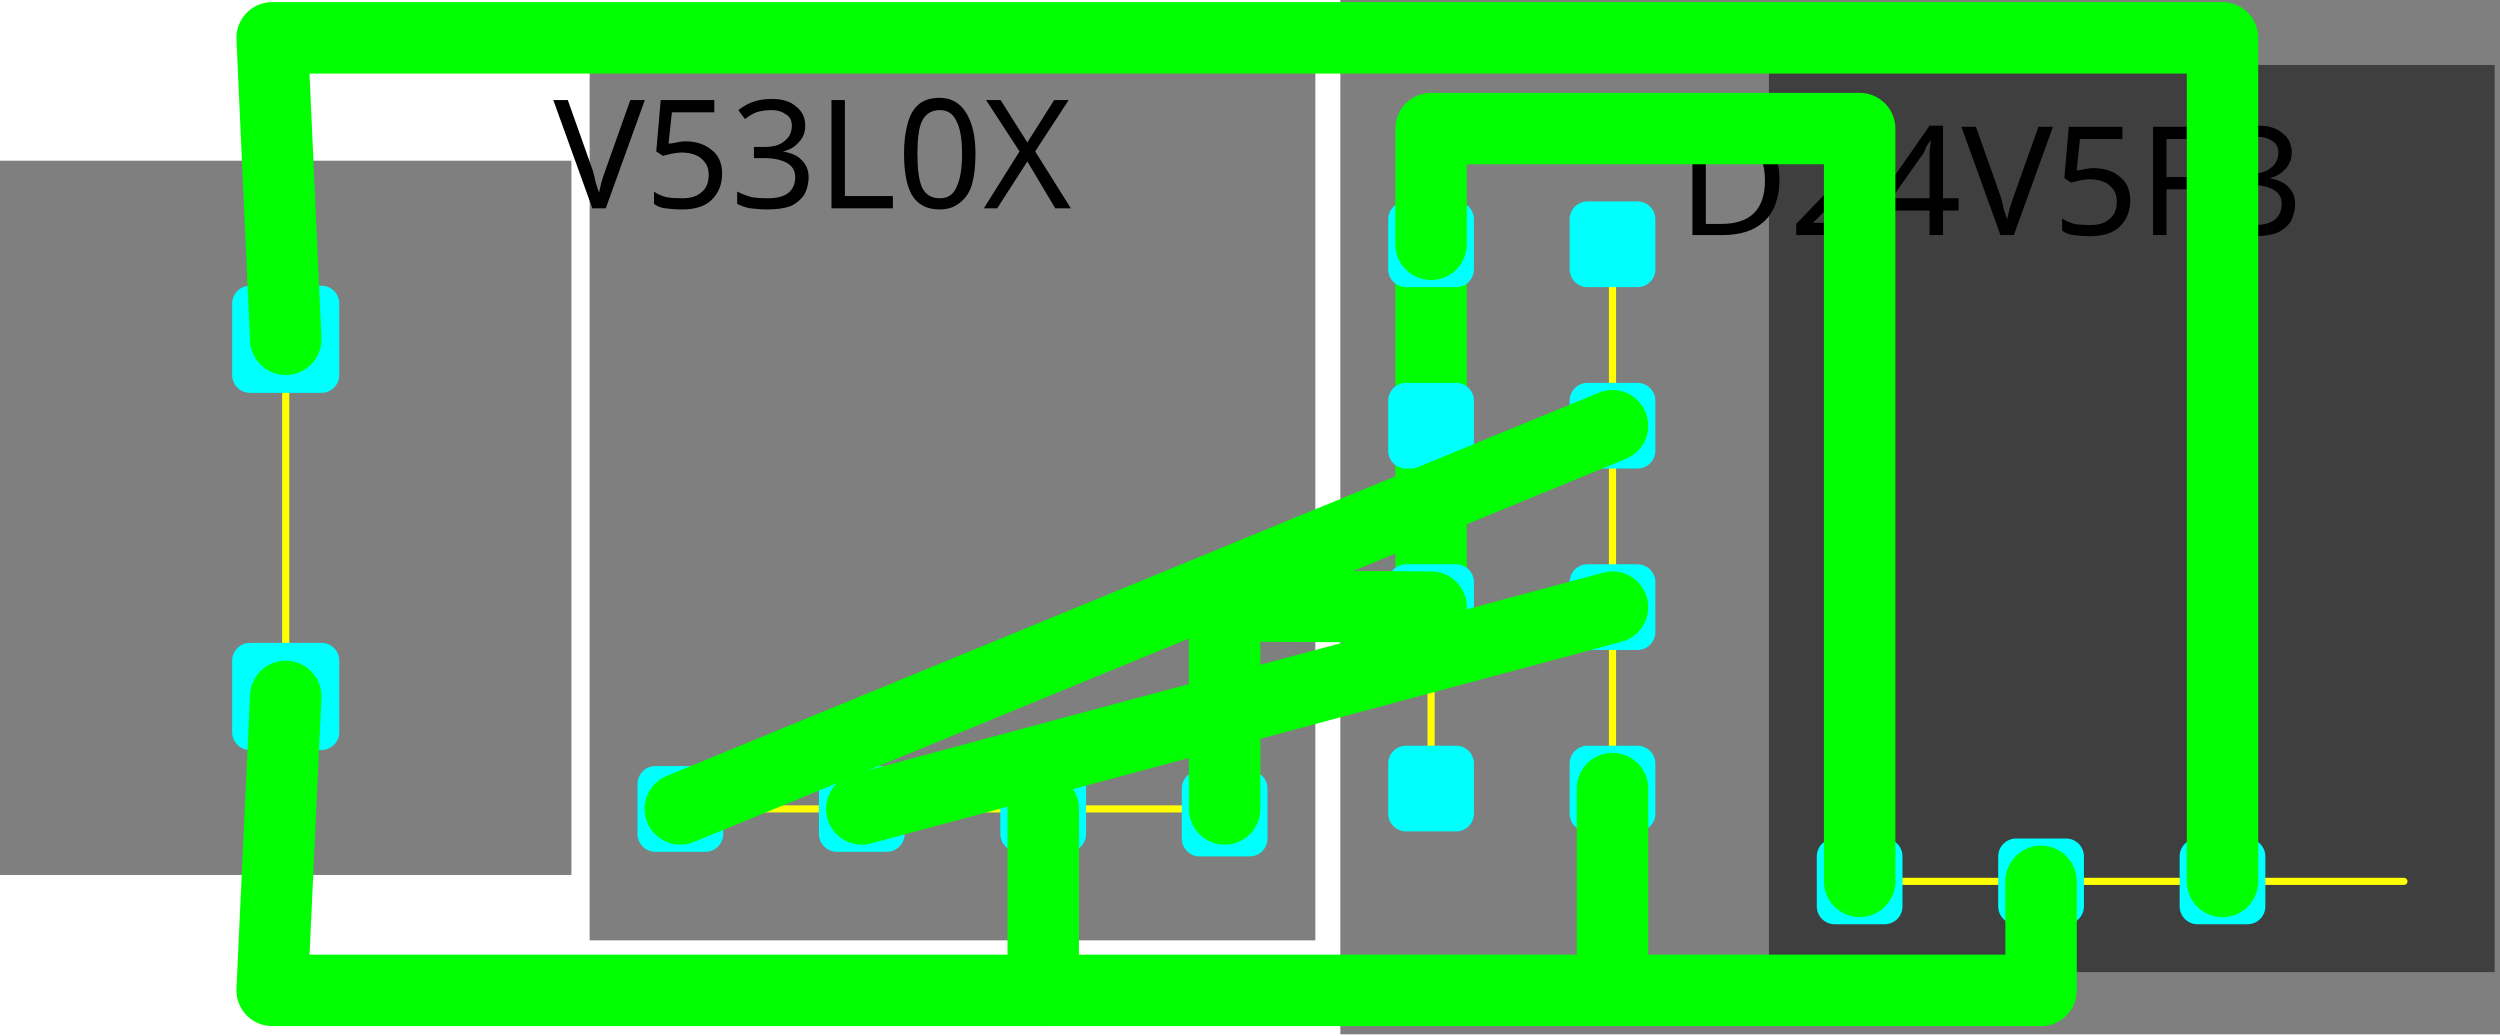
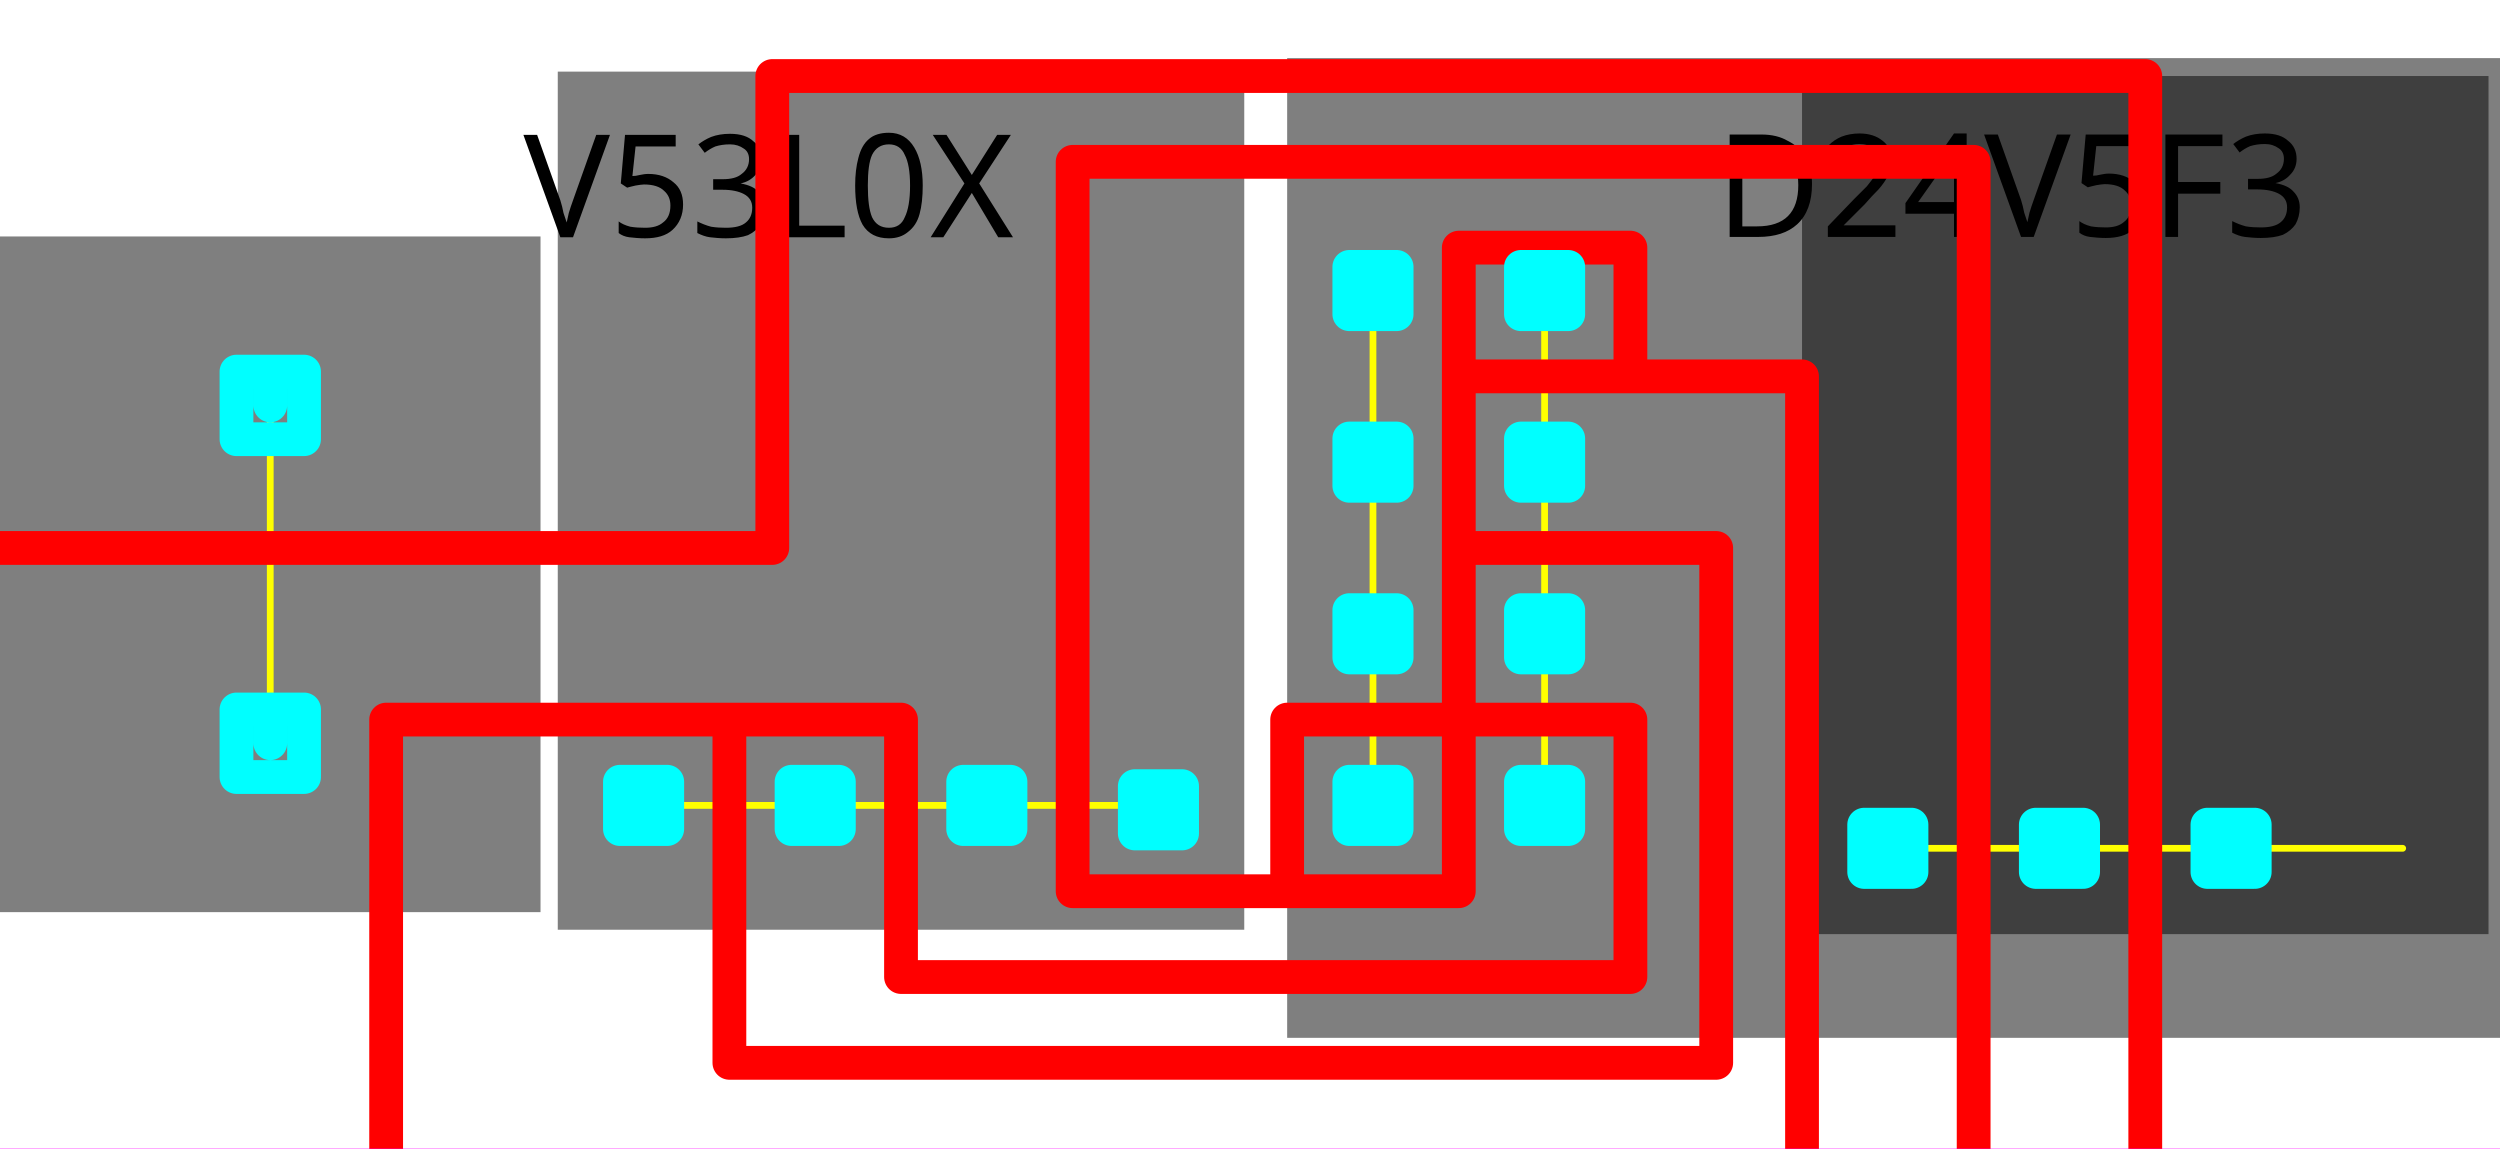
- <svg xmlns="http://www.w3.org/2000/svg" width="35mm" height="14.5mm" viewBox="0 0 35 14.5" version="1.1" id="svg926">
+ <svg xmlns="http://www.w3.org/2000/svg" width="37mm" height="17mm" viewBox="0 0 37 17" version="1.1" id="svg926">
  <defs id="defs920" />
-   <g id="layer6" style="display:inline;opacity:1" transform="translate(-8.105003,19.26498)">
-     <g transform="rotate(-180,23.23,-11.52249)" style="display:inline;opacity:1" id="layer6-2">
+   <g id="layer6" style="display:inline;opacity:1" transform="translate(-8.105003,21.76498)">
+     <g transform="rotate(-180,23.3725,-12.33249)" style="display:inline;opacity:1" id="layer6-2">
      <g id="g832">
        <rect y="-5.16" x="-18.26" height="24.75" width="14.5" id="rect934" style="opacity:1;fill:#000000;fill-opacity:0.502;fill-rule:evenodd;stroke:none;stroke-width:1;stroke-linecap:round;stroke-linejoin:round;stroke-miterlimit:4;stroke-dasharray:none;stroke-dashoffset:0;stroke-opacity:1" transform="matrix(0,1,1,0,0,0)" />
        <text xml:space="preserve" style="font-style:normal;font-variant:normal;font-weight:normal;font-stretch:normal;font-size:4.233px;line-height:125%;font-family:Raleway;-inkscape-font-specification:'Raleway, Normal';font-variant-ligatures:normal;font-variant-caps:normal;font-variant-numeric:normal;font-feature-settings:normal;text-align:center;letter-spacing:0px;word-spacing:0px;writing-mode:lr-tb;text-anchor:middle;fill:#000000;fill-opacity:1;stroke:none;stroke-width:0.265px;stroke-linecap:butt;stroke-linejoin:miter;stroke-opacity:1" x="10.863" y="-1.306" id="text892" transform="rotate(-90)">
          <tspan id="tspan890" x="10.863" y="-1.306" style="font-style:normal;font-variant:normal;font-weight:normal;font-stretch:normal;font-size:4.233px;font-family:Raleway;-inkscape-font-specification:'Raleway, Normal';font-variant-ligatures:normal;font-variant-caps:normal;font-variant-numeric:normal;font-feature-settings:normal;text-align:center;writing-mode:lr-tb;text-anchor:middle;stroke-width:0.265px">ESP-01</tspan>
        </text>
        <path style="opacity:1;fill:none;fill-opacity:0.502;fill-rule:evenodd;stroke:#ffff00;stroke-width:0.1;stroke-linecap:round;stroke-linejoin:round;stroke-miterlimit:4;stroke-dasharray:none;stroke-dashoffset:0;stroke-opacity:1" d="m 18.32,-14.82 v 2.54 2.54 2.54" id="path822" />
        <path id="path824" d="m 15.78,-14.82 v 2.54 2.54 2.54" style="opacity:1;fill:none;fill-opacity:0.502;fill-rule:evenodd;stroke:#ffff00;stroke-width:0.1;stroke-linecap:round;stroke-linejoin:round;stroke-miterlimit:4;stroke-dasharray:none;stroke-dashoffset:0;stroke-opacity:1" />
        <rect transform="matrix(0,1,1,0,0,0)" style="opacity:1;fill:#000000;fill-opacity:0.502;fill-rule:evenodd;stroke:none;stroke-width:1;stroke-linecap:round;stroke-linejoin:round;stroke-miterlimit:4;stroke-dasharray:none;stroke-dashoffset:0;stroke-opacity:1" id="rect822" width="14.5" height="6" x="-18.26" y="-5.16" />
      </g>
    </g>
-     <g transform="rotate(-90,-55.96434,75.22599)" id="layer1">
+     <g transform="rotate(-90,-56.58934,74.60099)" id="layer1">
      <rect y="139.295" x="26.277" height="8" width="10" id="rect817" style="opacity:1;fill:#000000;fill-opacity:0.502;fill-rule:evenodd;stroke:none;stroke-width:0.5;stroke-linecap:round;stroke-linejoin:round;stroke-miterlimit:4;stroke-dasharray:none;stroke-dashoffset:0;stroke-opacity:1" />
      <path id="path818" d="m 28.777,143.295 h 5" style="opacity:1;fill:none;fill-opacity:0.502;fill-rule:evenodd;stroke:#ffff00;stroke-width:0.1;stroke-linecap:round;stroke-linejoin:round;stroke-miterlimit:4;stroke-dasharray:none;stroke-dashoffset:0;stroke-opacity:1" />
    </g>
-     <g transform="translate(20.17001,-107.0755)" id="layer1-3">
+     <g transform="translate(22.07501,-109.36)" id="layer1-3">
      <rect y="88.72" x="12.7" height="12.7" width="10.16" id="rect817-9" style="opacity:1;fill:#000000;fill-opacity:0.502;fill-rule:evenodd;stroke:none;stroke-width:0.1;stroke-linecap:round;stroke-linejoin:round;stroke-miterlimit:4;stroke-dasharray:none;stroke-dashoffset:0;stroke-opacity:1" />
      <path id="path831" d="m 13.97,100.15 h 2.54 2.54 2.54" style="opacity:1;fill:none;fill-opacity:0.502;fill-rule:evenodd;stroke:#ffff00;stroke-width:0.1;stroke-linecap:round;stroke-linejoin:round;stroke-miterlimit:4;stroke-dasharray:none;stroke-dashoffset:0;stroke-opacity:1" />
      <text id="text835" y="91.103" x="17.734" style="font-style:normal;font-variant:normal;font-weight:normal;font-stretch:normal;font-size:2.117px;line-height:125%;font-family:Raleway;-inkscape-font-specification:'Raleway, Normal';font-variant-ligatures:normal;font-variant-caps:normal;font-variant-numeric:normal;font-feature-settings:normal;text-align:center;letter-spacing:0px;word-spacing:0px;writing-mode:lr-tb;text-anchor:middle;fill:#000000;fill-opacity:1;stroke:none;stroke-width:0.265px;stroke-linecap:butt;stroke-linejoin:miter;stroke-opacity:1" xml:space="preserve">
        <tspan style="font-style:normal;font-variant:normal;font-weight:normal;font-stretch:normal;font-size:2.117px;font-family:Raleway;-inkscape-font-specification:'Raleway, Normal';font-variant-ligatures:normal;font-variant-caps:normal;font-variant-numeric:normal;font-feature-settings:normal;text-align:center;writing-mode:lr-tb;text-anchor:middle;stroke-width:0.265px" y="91.103" x="17.734" id="tspan833">D24V5F3</tspan>
      </text>
    </g>
-     <g id="g1073" transform="translate(15.82,-5.449995)">
+     <g id="g1073" transform="translate(15.82,-7.354996)">
      <rect style="opacity:1;fill:#000000;fill-opacity:0.502;fill-rule:evenodd;stroke:none;stroke-width:1;stroke-linecap:round;stroke-linejoin:round;stroke-miterlimit:4;stroke-dasharray:none;stroke-dashoffset:0;stroke-opacity:1" id="rect853" width="10.16" height="12.7" x="0.54" y="-13.35" />
      <text id="text1056" y="-10.902" x="5.587" style="font-style:normal;font-variant:normal;font-weight:normal;font-stretch:normal;font-size:2.117px;line-height:125%;font-family:Raleway;-inkscape-font-specification:'Raleway, Normal';font-variant-ligatures:normal;font-variant-caps:normal;font-variant-numeric:normal;font-feature-settings:normal;text-align:center;letter-spacing:0px;word-spacing:0px;writing-mode:lr-tb;text-anchor:middle;fill:#000000;fill-opacity:1;stroke:none;stroke-width:0.265px;stroke-linecap:butt;stroke-linejoin:miter;stroke-opacity:1" xml:space="preserve">
        <tspan style="font-style:normal;font-variant:normal;font-weight:normal;font-stretch:normal;font-size:2.117px;font-family:Raleway;-inkscape-font-specification:'Raleway, Normal';font-variant-ligatures:normal;font-variant-caps:normal;font-variant-numeric:normal;font-feature-settings:normal;text-align:center;writing-mode:lr-tb;text-anchor:middle;stroke-width:0.265px" y="-10.902" x="5.587" id="tspan1054">V53L0X</tspan>
      </text>
      <path id="path1063" d="m 9.43,-2.49 h -2.54 -2.54 -2.54" style="display:inline;opacity:1;fill:none;fill-opacity:0.502;fill-rule:evenodd;stroke:#ffff00;stroke-width:0.1;stroke-linecap:round;stroke-linejoin:round;stroke-miterlimit:4;stroke-dasharray:none;stroke-dashoffset:0;stroke-opacity:1" />
    </g>
  </g>
-   <g id="layer7" style="display:inline" transform="translate(-8.105003,19.26498)" />
-   <g id="layer2">
-     <path style="opacity:1;fill:none;fill-opacity:0.502;fill-rule:evenodd;stroke:#00ff00;stroke-width:1;stroke-linecap:round;stroke-linejoin:round;stroke-miterlimit:4;stroke-dasharray:none;stroke-dashoffset:0;stroke-opacity:1" d="M 20.035,3.42 V 8.5" id="path1076" />
+   <g id="layer2" style="display:none" transform="translate(0,2.499999)">
+     <path style="opacity:1;fill:none;fill-opacity:0.502;fill-rule:evenodd;stroke:#00ff00;stroke-width:1;stroke-linecap:round;stroke-linejoin:round;stroke-miterlimit:4;stroke-dasharray:none;stroke-dashoffset:0;stroke-opacity:1" d="M 20.035,2.395 V 7.475" id="path1076" />
+     <path style="display:inline;opacity:1;fill:none;fill-opacity:0.502;fill-rule:evenodd;stroke:#00ff00;stroke-width:1;stroke-linecap:round;stroke-linejoin:round;stroke-miterlimit:4;stroke-dasharray:none;stroke-dashoffset:0;stroke-opacity:1" d="m 27.94,10.055 -10e-7,-9.289 -7.905,0.009 V 2.395" id="path1082" />
+     <path style="display:inline;opacity:1;fill:none;fill-opacity:0.502;fill-rule:evenodd;stroke:#00ff00;stroke-width:1;stroke-linecap:round;stroke-linejoin:round;stroke-miterlimit:4;stroke-dasharray:none;stroke-dashoffset:0;stroke-opacity:1" d="m 33.02,10.055 10e-7,-11.829 -29.21,0.009 0.19,5.265" id="path1084" />
+     <path style="display:inline;opacity:1;fill:none;fill-opacity:0.502;fill-rule:evenodd;stroke:#00ff00;stroke-width:1;stroke-linecap:round;stroke-linejoin:round;stroke-miterlimit:4;stroke-dasharray:none;stroke-dashoffset:0;stroke-opacity:1" d="M 17.145,9.485 V 7.456 l 2.89,0.019" id="path1090" />
+     <path style="display:inline;opacity:1;fill:none;fill-opacity:0.502;fill-rule:evenodd;stroke:#00ff00;stroke-width:1;stroke-linecap:round;stroke-linejoin:round;stroke-miterlimit:4;stroke-dasharray:none;stroke-dashoffset:0;stroke-opacity:1" d="M 9.525,10.3 10.16,13.475 H 26.035 V 5.22 L 22.575,3.705" id="path883" />
+     <path style="display:inline;opacity:1;fill:none;fill-opacity:0.502;fill-rule:evenodd;stroke:#00ff00;stroke-width:1;stroke-linecap:round;stroke-linejoin:round;stroke-miterlimit:4;stroke-dasharray:none;stroke-dashoffset:0;stroke-opacity:1" d="M 30.48,10.055 V -0.504 l -15.875,0.009 V 10.3" id="path885" />
+     <path style="display:inline;opacity:1;fill:none;fill-opacity:0.502;fill-rule:evenodd;stroke:#00ff00;stroke-width:1;stroke-linecap:round;stroke-linejoin:round;stroke-miterlimit:4;stroke-dasharray:none;stroke-dashoffset:0;stroke-opacity:1" d="M 14.605,7.76 H 4.445 l -0.445,0.965" id="path887" />
+     <path style="display:inline;opacity:1;fill:none;fill-opacity:0.502;fill-rule:evenodd;stroke:#00ff00;stroke-width:1;stroke-linecap:round;stroke-linejoin:round;stroke-miterlimit:4;stroke-dasharray:none;stroke-dashoffset:0;stroke-opacity:1" d="m 14.605,9.07 0.05,1.865 h 7.92 V 8.785" id="path879" />
+     <path style="display:inline;opacity:1;fill:none;fill-opacity:0.502;fill-rule:evenodd;stroke:#00ff00;stroke-width:1;stroke-linecap:round;stroke-linejoin:round;stroke-miterlimit:4;stroke-dasharray:none;stroke-dashoffset:0;stroke-opacity:1" d="m 12.065,10.3 v 1.905 l 12.065,1e-6 V 7.76 L 22.575,6.245" id="path881" />
  </g>
-   <g id="layer4" style="display:inline" transform="translate(-8.105003,19.26498)">
+   <g id="layer7" style="display:inline" transform="translate(-8.105003,21.76498)">
+     <path id="path913" style="opacity:1;fill:none;fill-opacity:0.502;fill-rule:evenodd;stroke:#ff0000;stroke-width:0.5;stroke-linecap:round;stroke-linejoin:round;stroke-miterlimit:4;stroke-dasharray:none;stroke-dashoffset:0;stroke-opacity:1" d="m 29.695,-11.115 h -2.54 v 2.54 m 2.54,-7.62 v -1.905 h 2.54 v 1.905 m -2.54,2.54 v -2.54 h 5.08 v 12.065 m -5.08,-6.985 1e-6,-2.54 h 3.81 l -10e-7,7.62 h -14.605 v -5.08 m 18.415,6.985 V -19.37 l -13.335,10e-7 v 10.795 h 5.715 v -2.54 h 2.54 l 1e-6,3.81 -10.795,-2e-7 v -3.81 h -7.62 v 6.985 M 7.47,-13.655 H 19.535 v -6.985 h 20.32 v 16.51" />
+   </g>
+   <g id="layer4" style="display:inline" transform="translate(-8.105003,21.76498)">
    <g id="g940" transform="translate(3.405002,-9.134995)" style="stroke:#00ffff;stroke-opacity:1" />
    <g id="g1229" transform="rotate(-180,36.2725,8.835006)" style="stroke:#00ffff;stroke-opacity:1" />
    <g id="g942" transform="rotate(-90,11.72751,4.247507)" style="stroke:#00ffff;stroke-opacity:1" />
    <g transform="rotate(-180,31.22625,8.835006)" id="g915" style="stroke:#00ffff;stroke-opacity:1" />
    <g id="g924" transform="rotate(-180,26.18,8.835006)" style="stroke:#00ffff;stroke-opacity:1" />
    <g transform="translate(19.24001,1.37501)" id="g941" style="stroke:#00ffff;stroke-opacity:1" />
    <g id="g925" style="stroke:#00ffff;stroke-opacity:1">
      <g transform="rotate(-90,22.0375,-8.9375)" id="g954" style="stroke:#00ffff;stroke-opacity:1" />
      <g id="g964" transform="rotate(-90,23.3075,-10.2075)" style="stroke:#00ffff;stroke-opacity:1" />
    </g>
    <g id="g1033" transform="translate(-0.2700745,-0.1467824)" style="stroke:#00ffff;stroke-opacity:1" />
-     <g id="g906" transform="rotate(-90,-1.277487,5.852526)">
+     <g id="g906" transform="rotate(-90,-1.902492,5.227521)">
      <path style="opacity:1;fill:none;fill-opacity:1;fill-rule:evenodd;stroke:#00ffff;stroke-width:0.5;stroke-linecap:round;stroke-linejoin:round;stroke-miterlimit:4;stroke-dasharray:none;stroke-dashoffset:0;stroke-opacity:1" d="m 19.09,19.235 h 0.5 v -0.5 h -1 v 1 h 1 v -0.5" id="path909" />
      <path style="opacity:1;fill:none;fill-opacity:1;fill-rule:evenodd;stroke:#00ffff;stroke-width:0.5;stroke-linecap:round;stroke-linejoin:round;stroke-miterlimit:4;stroke-dasharray:none;stroke-dashoffset:0;stroke-opacity:1" d="m 14.09,19.235 h 0.5 v -0.5 h -1 v 1 h 1 v -0.5" id="path911" />
    </g>
-     <g id="g858" transform="rotate(-180,35.295,-6.15274)">
+     <g id="g858" transform="rotate(-180,36.2475,-7.294986)">
      <path style="opacity:1;fill:#6f9090;fill-opacity:0.229;fill-rule:evenodd;stroke:#00ffff;stroke-width:0.5;stroke-linecap:round;stroke-linejoin:round;stroke-miterlimit:4;stroke-dasharray:none;stroke-dashoffset:0;stroke-opacity:1" d="m 31.37,-5.38 h -0.35 v 0.35 h 0.7 v -0.7 h -0.7 v 0.35" id="path910" />
      <path style="opacity:1;fill:#6f9090;fill-opacity:0.229;fill-rule:evenodd;stroke:#00ffff;stroke-width:0.5;stroke-linecap:round;stroke-linejoin:round;stroke-miterlimit:4;stroke-dasharray:none;stroke-dashoffset:0;stroke-opacity:1" d="m 36.45,-5.38 h -0.35 v 0.35 h 0.7 v -0.7 h -0.7 v 0.35" id="path912" />
      <path style="opacity:1;fill:#6f9090;fill-opacity:0.229;fill-rule:evenodd;stroke:#00ffff;stroke-width:0.5;stroke-linecap:round;stroke-linejoin:round;stroke-miterlimit:4;stroke-dasharray:none;stroke-dashoffset:0;stroke-opacity:1" d="m 33.91,-5.38 h -0.35 v 0.35 h 0.7 v -0.7 h -0.7 v 0.35" id="path914" />
    </g>
-     <g id="g930" transform="matrix(-1,0,0,1,57.89,-17.80001)">
+     <g id="g930" transform="matrix(-1,0,0,1,58.175,-19.42)">
      <path id="path1025" d="m 29.75,9.575 v 0.35 h 0.35 v -0.7 h -0.7 v 0.7 h 0.35" style="opacity:1;fill:none;fill-opacity:1;fill-rule:evenodd;stroke:#00ffff;stroke-width:0.5;stroke-linecap:round;stroke-linejoin:round;stroke-miterlimit:4;stroke-dasharray:none;stroke-dashoffset:0;stroke-opacity:1" />
      <path id="path1023" d="m 29.75,1.955 v 0.35 h 0.35 v -0.7 h -0.7 v 0.7 h 0.35" style="opacity:1;fill:none;fill-opacity:1;fill-rule:evenodd;stroke:#00ffff;stroke-width:0.5;stroke-linecap:round;stroke-linejoin:round;stroke-miterlimit:4;stroke-dasharray:none;stroke-dashoffset:0;stroke-opacity:1" />
      <path id="path1021" d="m 29.75,4.495 v 0.35 h 0.35 v -0.7 h -0.7 v 0.7 h 0.35" style="opacity:1;fill:none;fill-opacity:1;fill-rule:evenodd;stroke:#00ffff;stroke-width:0.5;stroke-linecap:round;stroke-linejoin:round;stroke-miterlimit:4;stroke-dasharray:none;stroke-dashoffset:0;stroke-opacity:1" />
      <path id="path1019" d="m 29.75,7.035 v 0.35 h 0.35 v -0.7 h -0.7 v 0.7 h 0.35" style="opacity:1;fill:none;fill-opacity:1;fill-rule:evenodd;stroke:#00ffff;stroke-width:0.5;stroke-linecap:round;stroke-linejoin:round;stroke-miterlimit:4;stroke-dasharray:none;stroke-dashoffset:0;stroke-opacity:1" />
      <path id="path1015" d="m 27.21,1.955 v 0.35 h 0.35 v -0.7 h -0.7 v 0.7 h 0.35" style="opacity:1;fill:none;fill-opacity:1;fill-rule:evenodd;stroke:#00ffff;stroke-width:0.5;stroke-linecap:round;stroke-linejoin:round;stroke-miterlimit:4;stroke-dasharray:none;stroke-dashoffset:0;stroke-opacity:1" />
      <path style="opacity:1;fill:#6f9090;fill-opacity:0.229;fill-rule:evenodd;stroke:#00ffff;stroke-width:0.5;stroke-linecap:round;stroke-linejoin:round;stroke-miterlimit:4;stroke-dasharray:none;stroke-dashoffset:0;stroke-opacity:1" d="m 27.21,4.495 h -0.35 v 0.35 h 0.7 v -0.7 h -0.7 v 0.35" id="path916" />
      <path id="path918" d="m 27.21,7.035 h -0.35 v 0.35 h 0.7 v -0.7 h -0.7 v 0.35" style="opacity:1;fill:#6f9090;fill-opacity:0.229;fill-rule:evenodd;stroke:#00ffff;stroke-width:0.5;stroke-linecap:round;stroke-linejoin:round;stroke-miterlimit:4;stroke-dasharray:none;stroke-dashoffset:0;stroke-opacity:1" />
      <path style="opacity:1;fill:#6f9090;fill-opacity:0.229;fill-rule:evenodd;stroke:#00ffff;stroke-width:0.5;stroke-linecap:round;stroke-linejoin:round;stroke-miterlimit:4;stroke-dasharray:none;stroke-dashoffset:0;stroke-opacity:1" d="m 27.21,9.575 h -0.35 v 0.35 h 0.7 v -0.7 h -0.7 v 0.35" id="path920" />
    </g>
-     <g transform="translate(-13.73999,-2.559996)" id="g866">
+     <g transform="translate(-13.73999,-4.464996)" id="g866">
      <path id="path860" d="m 31.37,-5.38 h -0.35 v 0.35 h 0.7 v -0.7 h -0.7 v 0.35" style="opacity:1;fill:#6f9090;fill-opacity:0.229;fill-rule:evenodd;stroke:#00ffff;stroke-width:0.5;stroke-linecap:round;stroke-linejoin:round;stroke-miterlimit:4;stroke-dasharray:none;stroke-dashoffset:0;stroke-opacity:1" />
      <path id="path862" d="m 36.45,-5.38 h -0.35 v 0.35 h 0.7 v -0.7 h -0.7 v 0.35" style="opacity:1;fill:#6f9090;fill-opacity:0.229;fill-rule:evenodd;stroke:#00ffff;stroke-width:0.5;stroke-linecap:round;stroke-linejoin:round;stroke-miterlimit:4;stroke-dasharray:none;stroke-dashoffset:0;stroke-opacity:1" />
      <path id="path864" d="m 33.91,-5.38 h -0.35 v 0.35 h 0.7 v -0.7 h -0.7 v 0.35" style="opacity:1;fill:#6f9090;fill-opacity:0.229;fill-rule:evenodd;stroke:#00ffff;stroke-width:0.5;stroke-linecap:round;stroke-linejoin:round;stroke-miterlimit:4;stroke-dasharray:none;stroke-dashoffset:0;stroke-opacity:1" />
      <path style="opacity:1;fill:#6f9090;fill-opacity:0.229;fill-rule:evenodd;stroke:#00ffff;stroke-width:0.5;stroke-linecap:round;stroke-linejoin:round;stroke-miterlimit:4;stroke-dasharray:none;stroke-dashoffset:0;stroke-opacity:1" d="m 38.99,-5.315 h -0.35 v 0.35 h 0.7 v -0.7 h -0.7 v 0.35" id="path868" />
    </g>
-     <path style="opacity:1;fill:none;fill-opacity:0.502;fill-rule:evenodd;stroke:#00ff00;stroke-width:1;stroke-linecap:round;stroke-linejoin:round;stroke-miterlimit:4;stroke-dasharray:none;stroke-dashoffset:0;stroke-opacity:1" d="m 30.68,-8.225 v 2.825 h 6 v -1.526" id="path1080" />
-     <path style="opacity:1;fill:none;fill-opacity:0.502;fill-rule:evenodd;stroke:#00ff00;stroke-width:1;stroke-linecap:round;stroke-linejoin:round;stroke-miterlimit:4;stroke-dasharray:none;stroke-dashoffset:0;stroke-opacity:1" d="m 34.14,-6.926 -1e-6,-10.539 -6,0 v 1.62" id="path1082" />
-     <path style="opacity:1;fill:none;fill-opacity:0.502;fill-rule:evenodd;stroke:#00ff00;stroke-width:1;stroke-linecap:round;stroke-linejoin:round;stroke-miterlimit:4;stroke-dasharray:none;stroke-dashoffset:0;stroke-opacity:1" d="M 39.22,-6.925 V -18.735 h -27.305 l 0.19,4.22" id="path1084" />
-     <path style="opacity:1;fill:none;fill-opacity:0.502;fill-rule:evenodd;stroke:#00ff00;stroke-width:1;stroke-linecap:round;stroke-linejoin:round;stroke-miterlimit:4;stroke-dasharray:none;stroke-dashoffset:0;stroke-opacity:1" d="m 30.68,-5.4 -18.765,3e-7 0.19,-4.115" id="path1086" />
-     <path style="opacity:1;fill:none;fill-opacity:0.502;fill-rule:evenodd;stroke:#00ff00;stroke-width:1;stroke-linecap:round;stroke-linejoin:round;stroke-miterlimit:4;stroke-dasharray:none;stroke-dashoffset:0;stroke-opacity:1" d="m 22.71,-7.94 v 2.54" id="path1088" />
-     <path style="opacity:1;fill:none;fill-opacity:0.502;fill-rule:evenodd;stroke:#00ff00;stroke-width:1;stroke-linecap:round;stroke-linejoin:round;stroke-miterlimit:4;stroke-dasharray:none;stroke-dashoffset:0;stroke-opacity:1" d="m 25.25,-7.94 v -2.844 l 2.89,0.019" id="path1090" />
-     <path style="opacity:1;fill:none;fill-opacity:0.502;fill-rule:evenodd;stroke:#00ff00;stroke-width:1;stroke-linecap:round;stroke-linejoin:round;stroke-miterlimit:4;stroke-dasharray:none;stroke-dashoffset:0;stroke-opacity:1" d="M 30.68,-13.305 17.63,-7.94" id="path1092" />
-     <path style="opacity:1;fill:none;fill-opacity:0.502;fill-rule:evenodd;stroke:#00ff00;stroke-width:1;stroke-linecap:round;stroke-linejoin:round;stroke-miterlimit:4;stroke-dasharray:none;stroke-dashoffset:0;stroke-opacity:1" d="M 30.68,-10.765 20.17,-7.94" id="path1094" />
  </g>
-   <g id="layer3" style="display:none" transform="translate(-8.105003,19.26498)">
-     <rect style="opacity:1;fill:none;fill-opacity:1;fill-rule:evenodd;stroke:#ff00ff;stroke-width:1;stroke-linecap:round;stroke-linejoin:round;stroke-miterlimit:4;stroke-dasharray:none;stroke-dashoffset:0;stroke-opacity:1" id="rect909" width="34.111" height="16.003" x="14.054" y="-18.859" />
+   <g id="layer3" style="display:inline" transform="translate(-8.105003,21.76498)">
+     <rect style="opacity:1;fill:none;fill-opacity:1;fill-rule:evenodd;stroke:#ff00ff;stroke-width:1;stroke-linecap:round;stroke-linejoin:round;stroke-miterlimit:4;stroke-dasharray:none;stroke-dashoffset:0;stroke-opacity:1" id="rect909" width="38" height="18" x="7.605" y="-22.265" />
  </g>
</svg>
